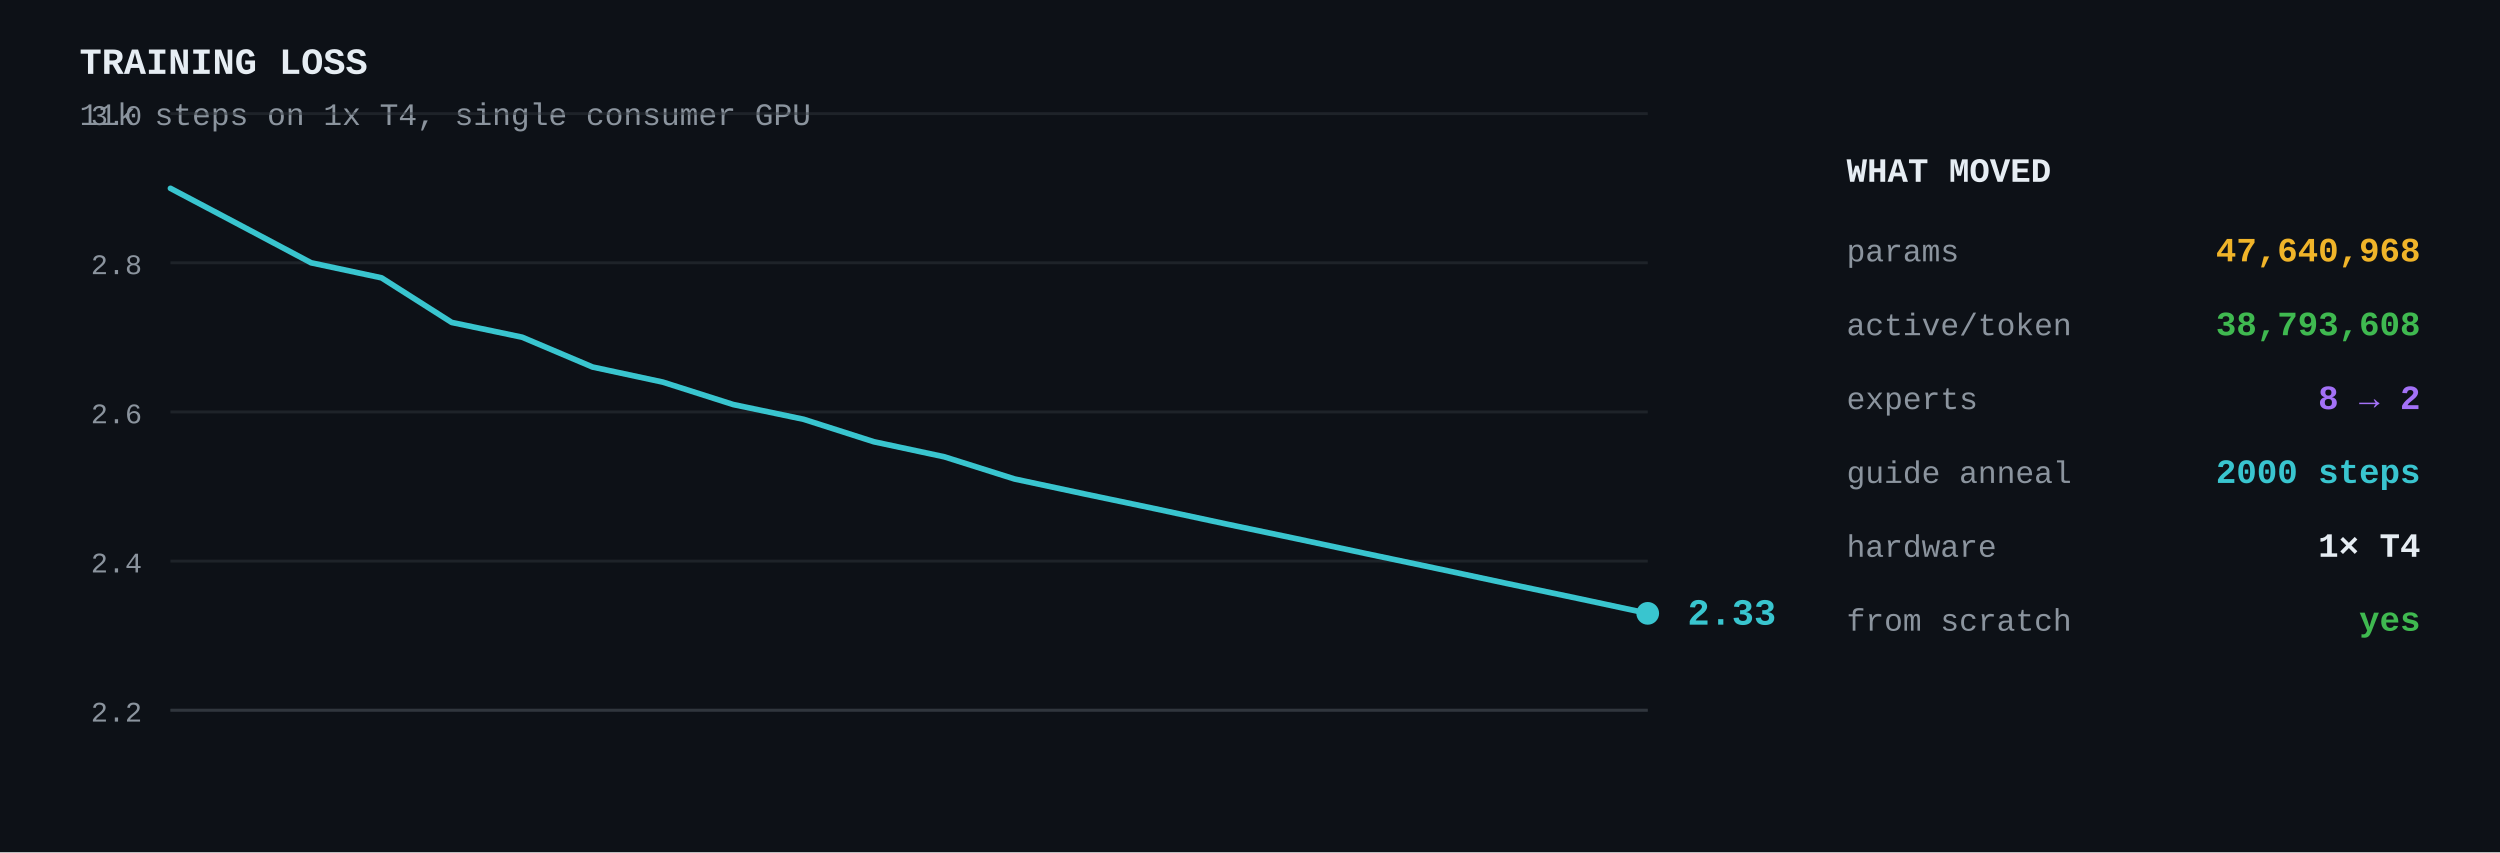
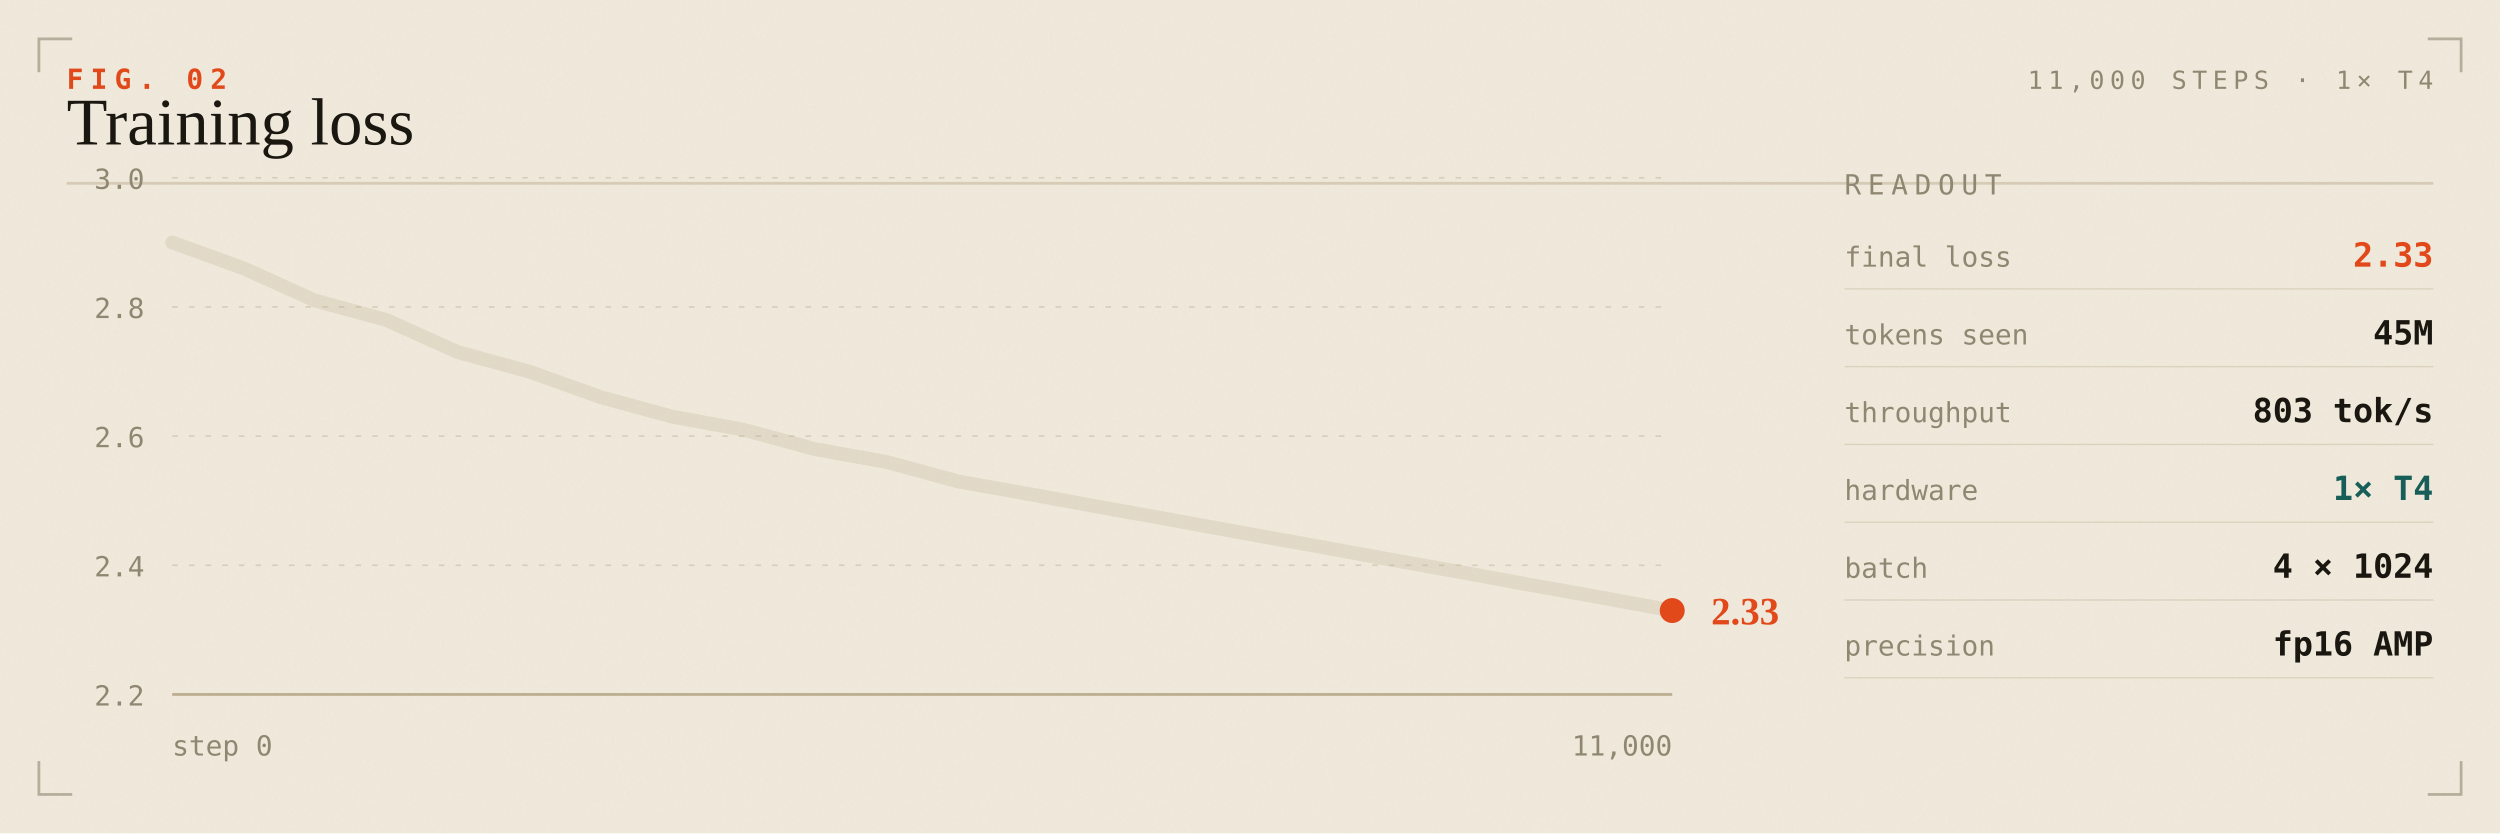
- <svg xmlns="http://www.w3.org/2000/svg" viewBox="0 0 880 300" width="880" height="300" role="img" aria-labelledby="t d">
-   <rect width="880" height="300" fill="#0d1117" />
-   <text x="28" y="26" font-family="ui-monospace, SFMono-Regular, 'SF Mono', Menlo, Consolas, 'Liberation Mono', monospace" font-size="13" font-weight="700" fill="#e6edf3" text-anchor="start">TRAINING LOSS</text>
-   <text x="28" y="44" font-family="ui-monospace, SFMono-Regular, 'SF Mono', Menlo, Consolas, 'Liberation Mono', monospace" font-size="11" font-weight="400" fill="#8b949e" text-anchor="start">11k steps on 1x T4, single consumer GPU</text>
-   <line x1="60" y1="250.0" x2="580" y2="250.0" stroke="#30363d" stroke-opacity="0.5" />
-   <text x="50" y="254.0" font-family="ui-monospace, SFMono-Regular, 'SF Mono', Menlo, Consolas, 'Liberation Mono', monospace" font-size="10" font-weight="400" fill="#8b949e" text-anchor="end">2.2</text>
-   <line x1="60" y1="197.5" x2="580" y2="197.5" stroke="#30363d" stroke-opacity="0.5" />
-   <text x="50" y="201.5" font-family="ui-monospace, SFMono-Regular, 'SF Mono', Menlo, Consolas, 'Liberation Mono', monospace" font-size="10" font-weight="400" fill="#8b949e" text-anchor="end">2.4</text>
-   <line x1="60" y1="145.0" x2="580" y2="145.0" stroke="#30363d" stroke-opacity="0.5" />
-   <text x="50" y="149.0" font-family="ui-monospace, SFMono-Regular, 'SF Mono', Menlo, Consolas, 'Liberation Mono', monospace" font-size="10" font-weight="400" fill="#8b949e" text-anchor="end">2.6</text>
-   <line x1="60" y1="92.5" x2="580" y2="92.5" stroke="#30363d" stroke-opacity="0.5" />
-   <text x="50" y="96.5" font-family="ui-monospace, SFMono-Regular, 'SF Mono', Menlo, Consolas, 'Liberation Mono', monospace" font-size="10" font-weight="400" fill="#8b949e" text-anchor="end">2.8</text>
-   <line x1="60" y1="40.0" x2="580" y2="40.0" stroke="#30363d" stroke-opacity="0.5" />
-   <text x="50" y="44.0" font-family="ui-monospace, SFMono-Regular, 'SF Mono', Menlo, Consolas, 'Liberation Mono', monospace" font-size="10" font-weight="400" fill="#8b949e" text-anchor="end">3.0</text>
-   <path d="M 60.0 66.3 L 84.8 79.4 L 109.5 92.5 L 134.3 97.8 L 159.0 113.5 L 183.8 118.7 L 208.6 129.2 L 233.3 134.5 L 258.1 142.4 L 282.9 147.6 L 307.6 155.5 L 332.4 160.8 L 357.1 168.6 L 381.9 173.9 L 406.7 179.1 L 431.4 184.4 L 456.2 189.6 L 481.0 194.9 L 505.7 200.1 L 530.5 205.4 L 555.2 210.6 L 580.0 215.9" fill="none" stroke="#39c5cf" stroke-width="2" stroke-linecap="round" stroke-linejoin="round" />
-   <circle cx="580.0" cy="215.9" r="4" fill="#39c5cf">
-     <animate attributeName="r" values="3;6;3" dur="2s" repeatCount="indefinite" />
+ <svg xmlns="http://www.w3.org/2000/svg" viewBox="0 0 900 300" width="900" height="300" role="img" aria-labelledby="t d">
+   <defs>
+     <filter id="grain" x="0" y="0" width="100%" height="100%">
+       <feTurbulence type="fractalNoise" baseFrequency="0.9" numOctaves="3" stitchTiles="stitch" />
+       <feColorMatrix type="saturate" values="0" />
+     </filter>
+   </defs>
+   <rect width="900" height="300" fill="#f0e9db" />
+   <rect width="900" height="300" filter="url(#grain)" opacity="0.045" />
+   <path d="M 14 26 L 14 14 L 26 14" fill="none" stroke="#8f8771" stroke-width="1" stroke-opacity="0.6" />
+   <path d="M 886 26 L 886 14 L 874 14" fill="none" stroke="#8f8771" stroke-width="1" stroke-opacity="0.6" />
+   <path d="M 14 274 L 14 286 L 26 286" fill="none" stroke="#8f8771" stroke-width="1" stroke-opacity="0.6" />
+   <path d="M 886 274 L 886 286 L 874 286" fill="none" stroke="#8f8771" stroke-width="1" stroke-opacity="0.6" />
+   <text x="24" y="32" font-family="'IBM Plex Mono', ui-monospace, SFMono-Regular, Menlo, Consolas, monospace" font-size="10" font-weight="700" fill="#e1491a" text-anchor="start" letter-spacing="0.26em">FIG. 02</text>
+   <text x="24" y="52" font-family="Georgia, 'Iowan Old Style', 'Times New Roman', serif" font-size="24" font-weight="400" fill="#1a1711" text-anchor="start">Training loss</text>
+   <text x="876" y="32" font-family="'IBM Plex Mono', ui-monospace, SFMono-Regular, Menlo, Consolas, monospace" font-size="9" font-weight="400" fill="#8f8771" text-anchor="end" letter-spacing="0.22em">11,000 STEPS · 1× T4</text>
+   <line x1="24" y1="66" x2="876" y2="66" stroke="#d4c9b3" stroke-width="1" stroke-opacity="0.9" />
+   <line x1="62" y1="250.0" x2="602" y2="250.0" stroke="#d4c9b3" stroke-width="0.6" stroke-opacity="0.85" stroke-dasharray="2 4" />
+   <text x="52" y="254.0" font-family="'IBM Plex Mono', ui-monospace, SFMono-Regular, Menlo, Consolas, monospace" font-size="10" font-weight="400" fill="#8f8771" text-anchor="end">2.2</text>
+   <line x1="62" y1="203.5" x2="602" y2="203.5" stroke="#d4c9b3" stroke-width="0.6" stroke-opacity="0.85" stroke-dasharray="2 4" />
+   <text x="52" y="207.5" font-family="'IBM Plex Mono', ui-monospace, SFMono-Regular, Menlo, Consolas, monospace" font-size="10" font-weight="400" fill="#8f8771" text-anchor="end">2.4</text>
+   <line x1="62" y1="157.0" x2="602" y2="157.0" stroke="#d4c9b3" stroke-width="0.6" stroke-opacity="0.85" stroke-dasharray="2 4" />
+   <text x="52" y="161.0" font-family="'IBM Plex Mono', ui-monospace, SFMono-Regular, Menlo, Consolas, monospace" font-size="10" font-weight="400" fill="#8f8771" text-anchor="end">2.6</text>
+   <line x1="62" y1="110.5" x2="602" y2="110.5" stroke="#d4c9b3" stroke-width="0.6" stroke-opacity="0.85" stroke-dasharray="2 4" />
+   <text x="52" y="114.5" font-family="'IBM Plex Mono', ui-monospace, SFMono-Regular, Menlo, Consolas, monospace" font-size="10" font-weight="400" fill="#8f8771" text-anchor="end">2.8</text>
+   <line x1="62" y1="64.0" x2="602" y2="64.0" stroke="#d4c9b3" stroke-width="0.6" stroke-opacity="0.85" stroke-dasharray="2 4" />
+   <text x="52" y="68.0" font-family="'IBM Plex Mono', ui-monospace, SFMono-Regular, Menlo, Consolas, monospace" font-size="10" font-weight="400" fill="#8f8771" text-anchor="end">3.0</text>
+   <path d="M 62.0 87.3 L 87.7 96.6 L 113.4 108.2 L 139.1 115.2 L 164.9 126.8 L 190.6 133.8 L 216.3 143.0 L 242.0 150.0 L 267.7 154.7 L 293.4 161.7 L 319.1 166.3 L 344.9 173.3 L 370.6 177.9 L 396.3 182.6 L 422.0 187.2 L 447.7 191.9 L 473.4 196.5 L 499.1 201.2 L 524.9 205.8 L 550.6 210.5 L 576.3 215.1 L 602.0 219.8" fill="none" stroke="#bcae90" stroke-width="5" stroke-linecap="round" stroke-linejoin="round" opacity="0.26" />
+   <path d="M 62.0 87.3 L 87.7 96.6 L 113.4 108.2 L 139.1 115.2 L 164.9 126.8 L 190.6 133.8 L 216.3 143.0 L 242.0 150.0 L 267.7 154.7 L 293.4 161.7 L 319.1 166.3 L 344.9 173.3 L 370.6 177.9 L 396.3 182.6 L 422.0 187.2 L 447.7 191.9 L 473.4 196.5 L 499.1 201.2 L 524.9 205.8 L 550.6 210.5 L 576.3 215.1 L 602.0 219.8" fill="none" stroke="#e1491a" stroke-width="2" stroke-linecap="round" stroke-linejoin="round" stroke-dasharray="700" stroke-dashoffset="700">
+     <animate attributeName="stroke-dashoffset" from="700" to="0" dur="2.2s" fill="freeze" />
+   </path>
+   <circle cx="602.0" cy="219.8" r="4.5" fill="#e1491a">
+     <animate attributeName="r" values="4;7;4" dur="2s" repeatCount="indefinite" />
  </circle>
-   <text x="594.0" y="219.875" font-family="ui-monospace, SFMono-Regular, 'SF Mono', Menlo, Consolas, 'Liberation Mono', monospace" font-size="13" font-weight="700" fill="#39c5cf" text-anchor="start">2.33</text>
-   <line x1="60" y1="250" x2="580" y2="250" stroke="#30363d" />
-   <text x="650" y="64" font-family="ui-monospace, SFMono-Regular, 'SF Mono', Menlo, Consolas, 'Liberation Mono', monospace" font-size="12" font-weight="700" fill="#e6edf3" text-anchor="start">WHAT MOVED</text>
-   <text x="650" y="92" font-family="ui-monospace, SFMono-Regular, 'SF Mono', Menlo, Consolas, 'Liberation Mono', monospace" font-size="11" font-weight="400" fill="#8b949e" text-anchor="start">params</text>
-   <text x="852" y="92" font-family="ui-monospace, SFMono-Regular, 'SF Mono', Menlo, Consolas, 'Liberation Mono', monospace" font-size="12" font-weight="600" fill="#f0b429" text-anchor="end">47,640,968</text>
-   <text x="650" y="118" font-family="ui-monospace, SFMono-Regular, 'SF Mono', Menlo, Consolas, 'Liberation Mono', monospace" font-size="11" font-weight="400" fill="#8b949e" text-anchor="start">active/token</text>
-   <text x="852" y="118" font-family="ui-monospace, SFMono-Regular, 'SF Mono', Menlo, Consolas, 'Liberation Mono', monospace" font-size="12" font-weight="600" fill="#3fb950" text-anchor="end">38,793,608</text>
-   <text x="650" y="144" font-family="ui-monospace, SFMono-Regular, 'SF Mono', Menlo, Consolas, 'Liberation Mono', monospace" font-size="11" font-weight="400" fill="#8b949e" text-anchor="start">experts</text>
-   <text x="852" y="144" font-family="ui-monospace, SFMono-Regular, 'SF Mono', Menlo, Consolas, 'Liberation Mono', monospace" font-size="12" font-weight="600" fill="#a371f7" text-anchor="end">8 → 2</text>
-   <text x="650" y="170" font-family="ui-monospace, SFMono-Regular, 'SF Mono', Menlo, Consolas, 'Liberation Mono', monospace" font-size="11" font-weight="400" fill="#8b949e" text-anchor="start">guide anneal</text>
-   <text x="852" y="170" font-family="ui-monospace, SFMono-Regular, 'SF Mono', Menlo, Consolas, 'Liberation Mono', monospace" font-size="12" font-weight="600" fill="#39c5cf" text-anchor="end">2000 steps</text>
-   <text x="650" y="196" font-family="ui-monospace, SFMono-Regular, 'SF Mono', Menlo, Consolas, 'Liberation Mono', monospace" font-size="11" font-weight="400" fill="#8b949e" text-anchor="start">hardware</text>
-   <text x="852" y="196" font-family="ui-monospace, SFMono-Regular, 'SF Mono', Menlo, Consolas, 'Liberation Mono', monospace" font-size="12" font-weight="600" fill="#e6edf3" text-anchor="end">1× T4</text>
-   <text x="650" y="222" font-family="ui-monospace, SFMono-Regular, 'SF Mono', Menlo, Consolas, 'Liberation Mono', monospace" font-size="11" font-weight="400" fill="#8b949e" text-anchor="start">from scratch</text>
-   <text x="852" y="222" font-family="ui-monospace, SFMono-Regular, 'SF Mono', Menlo, Consolas, 'Liberation Mono', monospace" font-size="12" font-weight="600" fill="#3fb950" text-anchor="end">yes</text>
+   <text x="616.0" y="224.775" font-family="Georgia, 'Iowan Old Style', 'Times New Roman', serif" font-size="14" font-weight="700" fill="#e1491a" text-anchor="start">2.33</text>
+   <line x1="62" y1="250" x2="602" y2="250" stroke="#bcae90" />
+   <text x="62" y="272" font-family="'IBM Plex Mono', ui-monospace, SFMono-Regular, Menlo, Consolas, monospace" font-size="10" font-weight="400" fill="#8f8771" text-anchor="start">step 0</text>
+   <text x="602" y="272" font-family="'IBM Plex Mono', ui-monospace, SFMono-Regular, Menlo, Consolas, monospace" font-size="10" font-weight="400" fill="#8f8771" text-anchor="end">11,000</text>
+   <text x="664" y="70" font-family="'IBM Plex Mono', ui-monospace, SFMono-Regular, Menlo, Consolas, monospace" font-size="10" font-weight="400" fill="#8f8771" text-anchor="start" letter-spacing="0.24em">READOUT</text>
+   <text x="664" y="96" font-family="'IBM Plex Mono', ui-monospace, SFMono-Regular, Menlo, Consolas, monospace" font-size="10" font-weight="400" fill="#8f8771" text-anchor="start">final loss</text>
+   <text x="876" y="96" font-family="'IBM Plex Mono', ui-monospace, SFMono-Regular, Menlo, Consolas, monospace" font-size="12" font-weight="600" fill="#e1491a" text-anchor="end">2.33</text>
+   <line x1="664" y1="104" x2="876" y2="104" stroke="#d4c9b3" stroke-width="0.5" stroke-opacity="0.7" />
+   <text x="664" y="124" font-family="'IBM Plex Mono', ui-monospace, SFMono-Regular, Menlo, Consolas, monospace" font-size="10" font-weight="400" fill="#8f8771" text-anchor="start">tokens seen</text>
+   <text x="876" y="124" font-family="'IBM Plex Mono', ui-monospace, SFMono-Regular, Menlo, Consolas, monospace" font-size="12" font-weight="600" fill="#1a1711" text-anchor="end">45M</text>
+   <line x1="664" y1="132" x2="876" y2="132" stroke="#d4c9b3" stroke-width="0.5" stroke-opacity="0.7" />
+   <text x="664" y="152" font-family="'IBM Plex Mono', ui-monospace, SFMono-Regular, Menlo, Consolas, monospace" font-size="10" font-weight="400" fill="#8f8771" text-anchor="start">throughput</text>
+   <text x="876" y="152" font-family="'IBM Plex Mono', ui-monospace, SFMono-Regular, Menlo, Consolas, monospace" font-size="12" font-weight="600" fill="#1a1711" text-anchor="end">803 tok/s</text>
+   <line x1="664" y1="160" x2="876" y2="160" stroke="#d4c9b3" stroke-width="0.5" stroke-opacity="0.7" />
+   <text x="664" y="180" font-family="'IBM Plex Mono', ui-monospace, SFMono-Regular, Menlo, Consolas, monospace" font-size="10" font-weight="400" fill="#8f8771" text-anchor="start">hardware</text>
+   <text x="876" y="180" font-family="'IBM Plex Mono', ui-monospace, SFMono-Regular, Menlo, Consolas, monospace" font-size="12" font-weight="600" fill="#175e58" text-anchor="end">1× T4</text>
+   <line x1="664" y1="188" x2="876" y2="188" stroke="#d4c9b3" stroke-width="0.5" stroke-opacity="0.7" />
+   <text x="664" y="208" font-family="'IBM Plex Mono', ui-monospace, SFMono-Regular, Menlo, Consolas, monospace" font-size="10" font-weight="400" fill="#8f8771" text-anchor="start">batch</text>
+   <text x="876" y="208" font-family="'IBM Plex Mono', ui-monospace, SFMono-Regular, Menlo, Consolas, monospace" font-size="12" font-weight="600" fill="#1a1711" text-anchor="end">4 × 1024</text>
+   <line x1="664" y1="216" x2="876" y2="216" stroke="#d4c9b3" stroke-width="0.5" stroke-opacity="0.7" />
+   <text x="664" y="236" font-family="'IBM Plex Mono', ui-monospace, SFMono-Regular, Menlo, Consolas, monospace" font-size="10" font-weight="400" fill="#8f8771" text-anchor="start">precision</text>
+   <text x="876" y="236" font-family="'IBM Plex Mono', ui-monospace, SFMono-Regular, Menlo, Consolas, monospace" font-size="12" font-weight="600" fill="#1a1711" text-anchor="end">fp16 AMP</text>
+   <line x1="664" y1="244" x2="876" y2="244" stroke="#d4c9b3" stroke-width="0.5" stroke-opacity="0.7" />
</svg>
